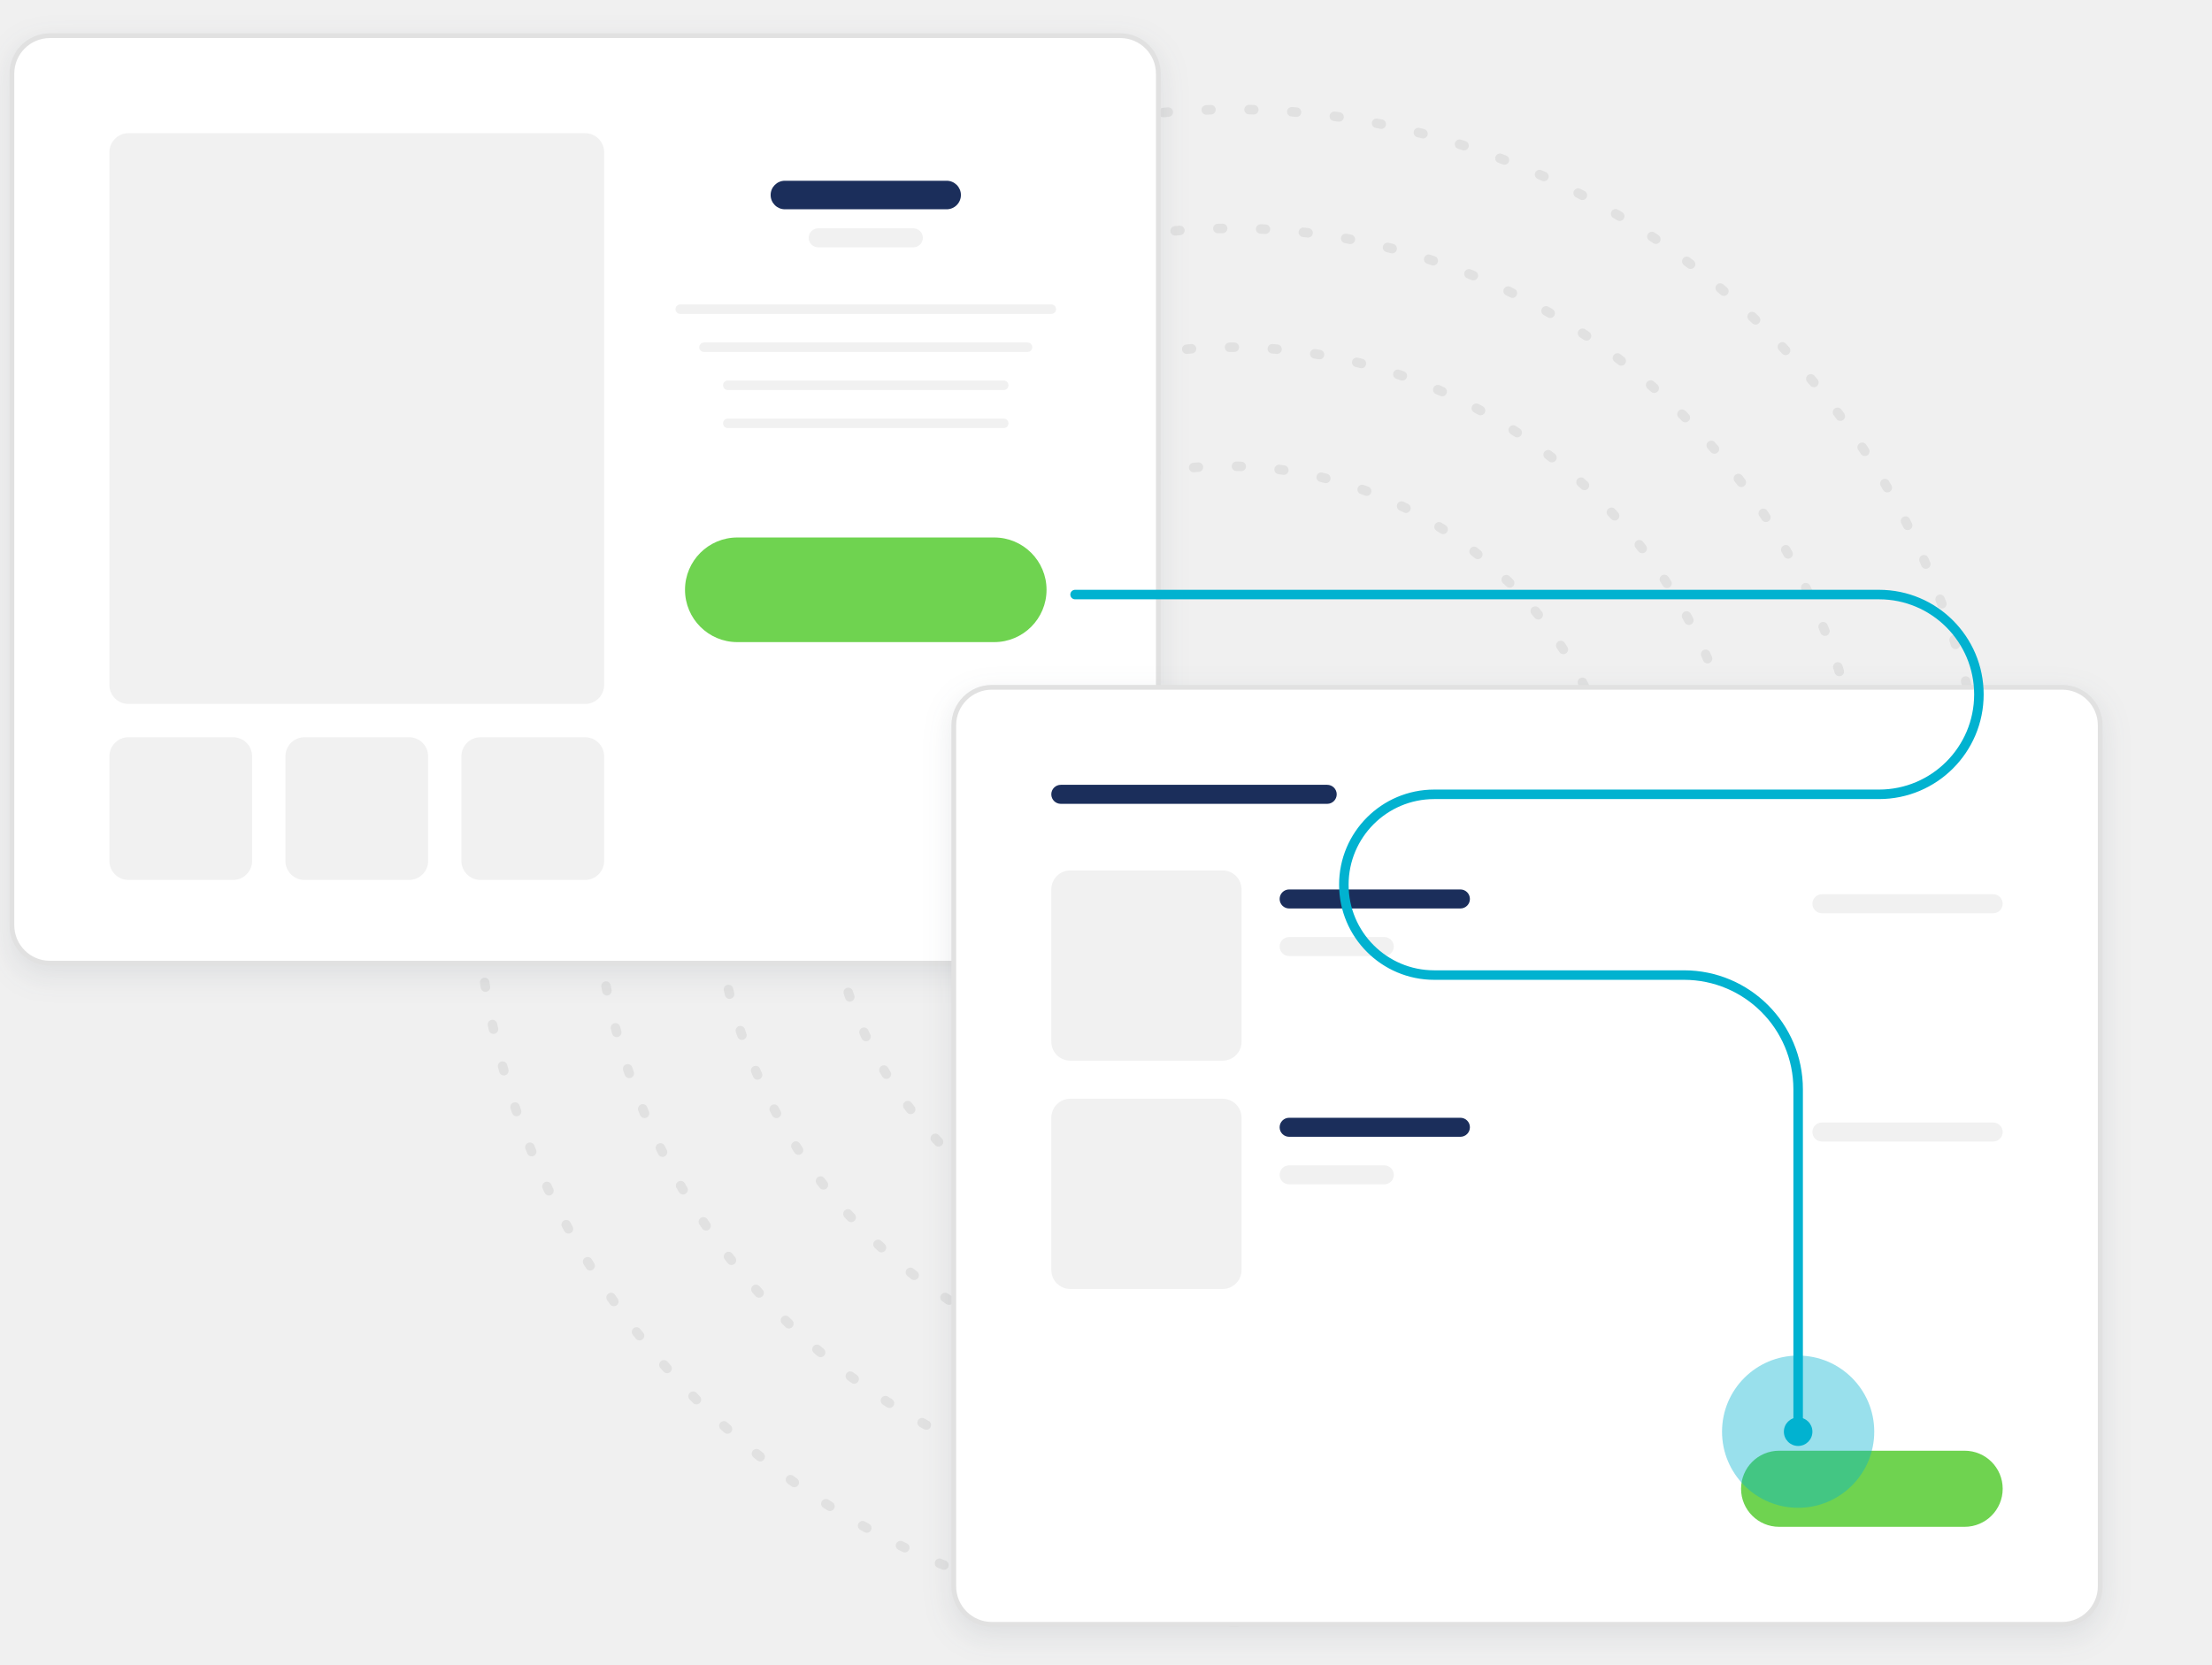
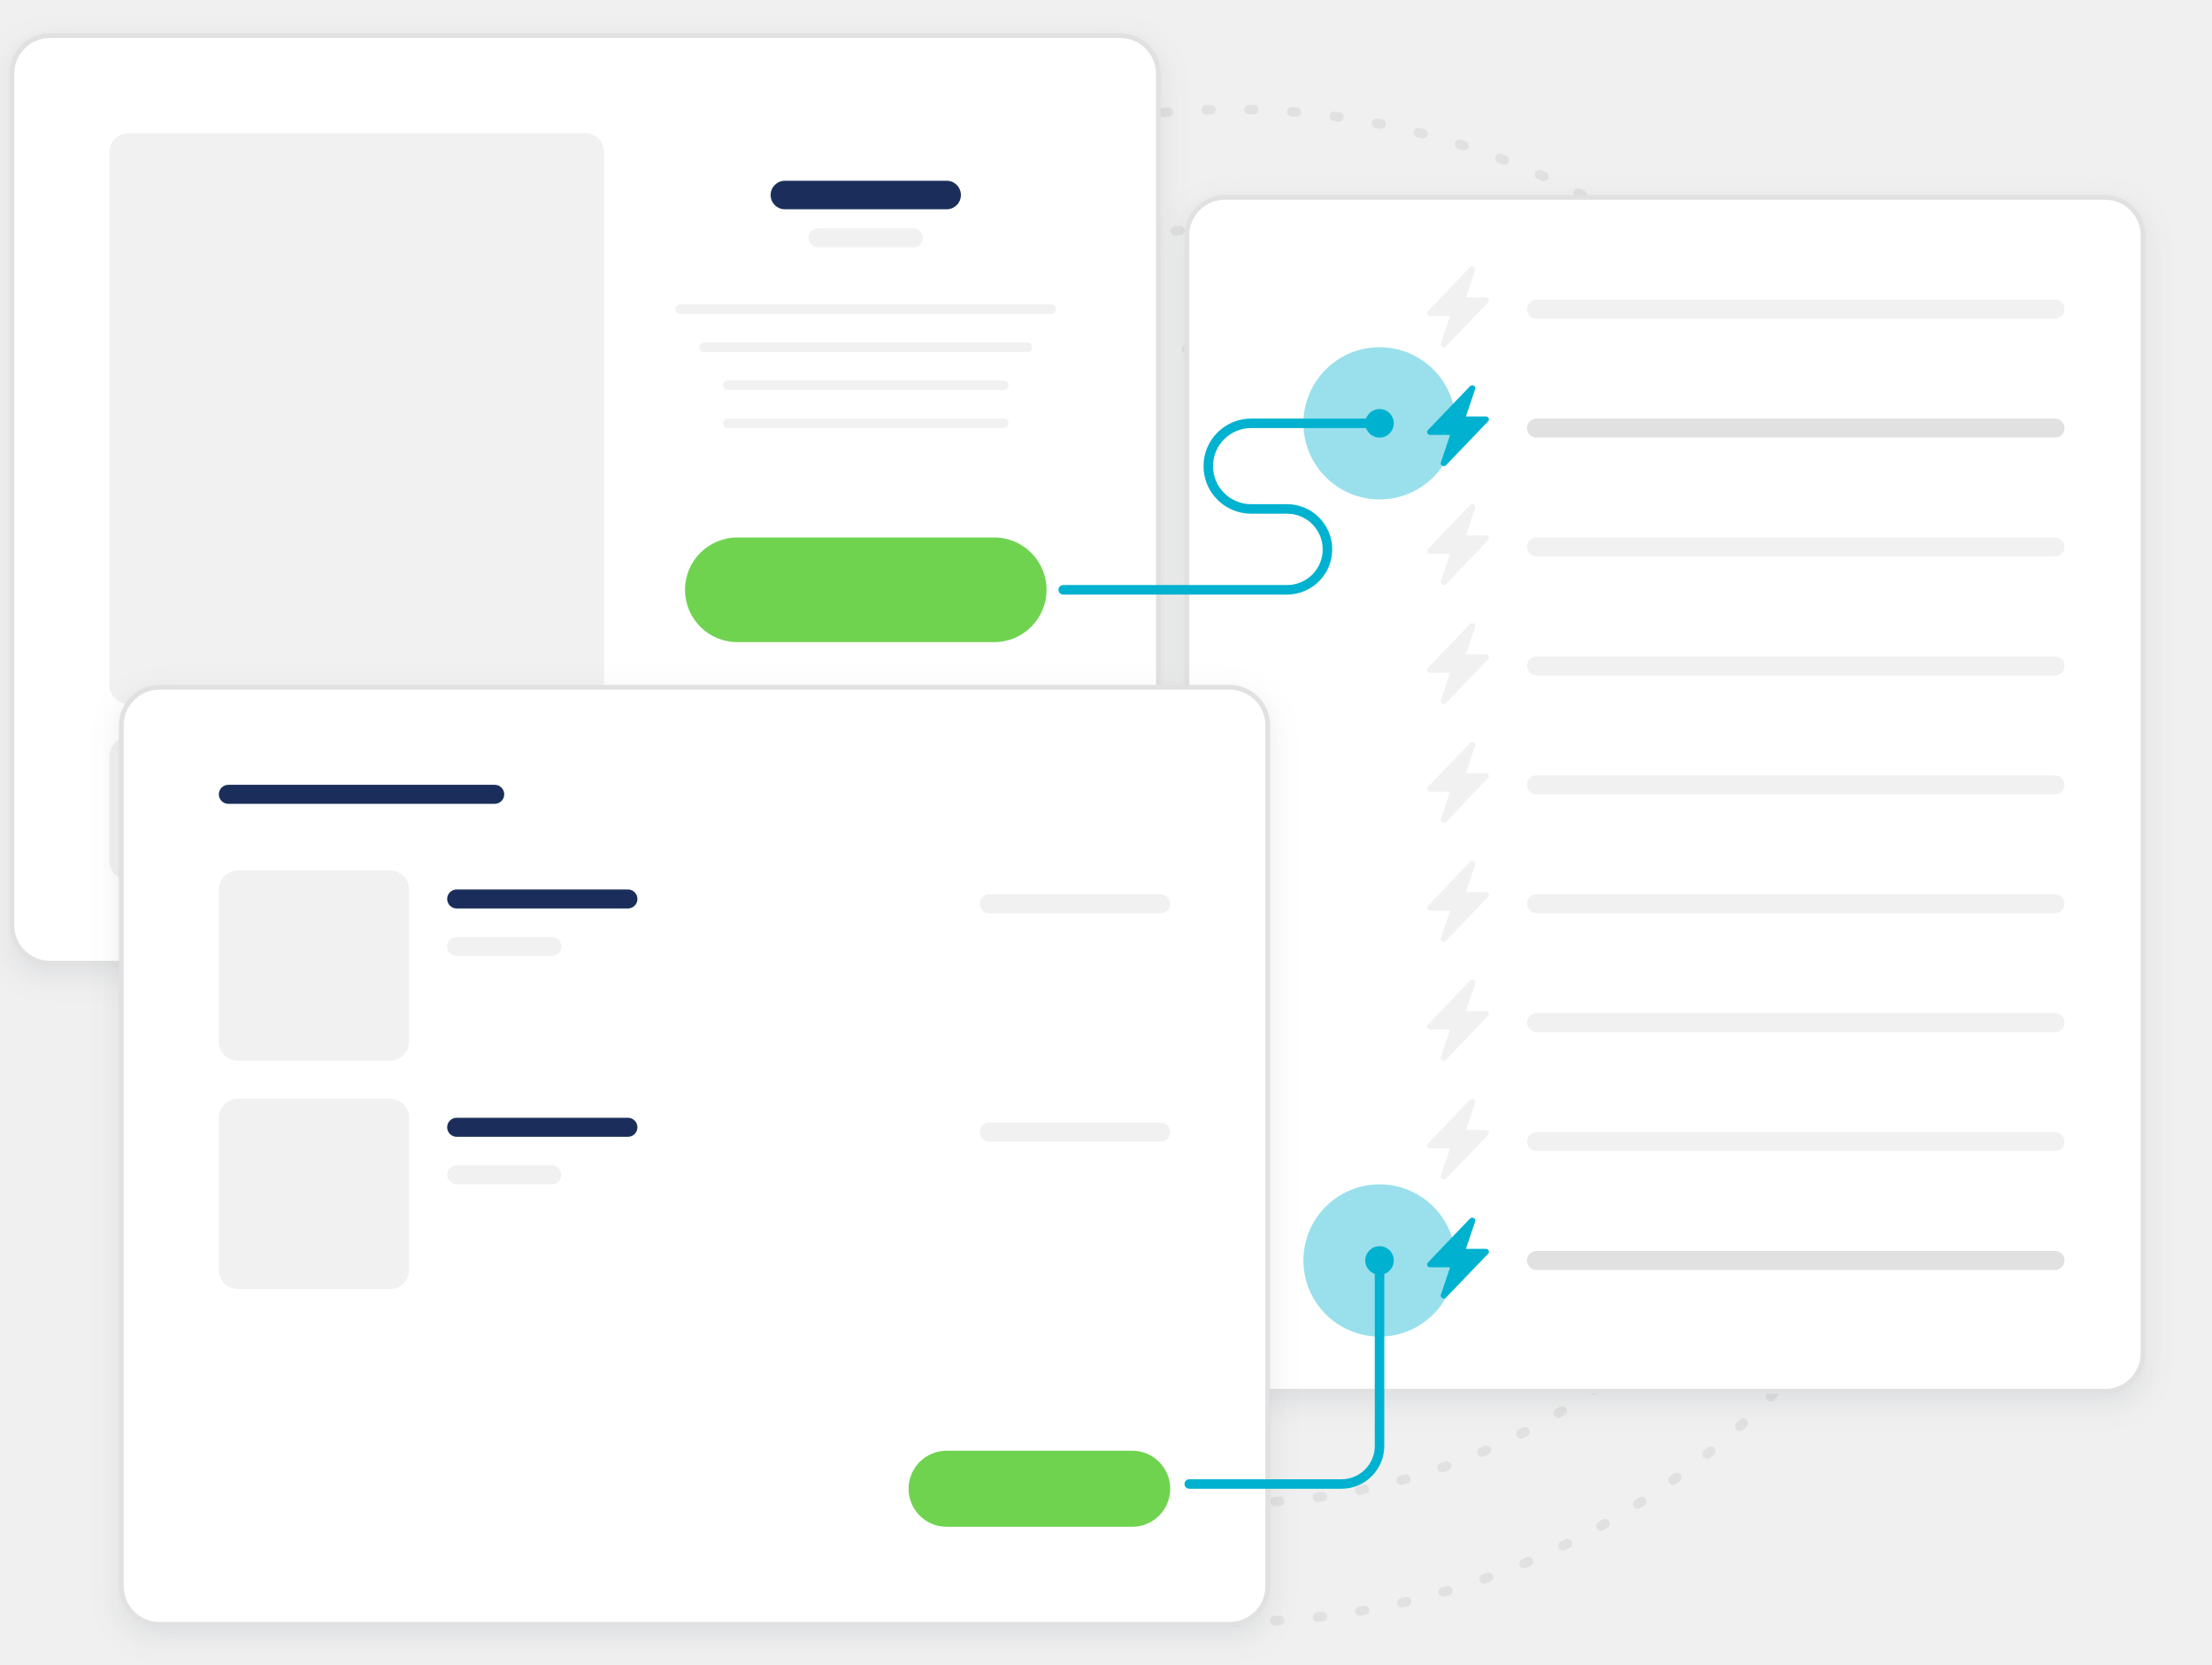
<svg xmlns="http://www.w3.org/2000/svg" xmlns:xlink="http://www.w3.org/1999/xlink" width="465" height="350" viewBox="0 0 465 350">
  <defs>
    <rect id="b" width="240" height="194" x="0" y="0" rx="8" />
    <filter id="a" width="109.2%" height="111.3%" x="-4.6%" y="-4.6%" filterUnits="objectBoundingBox">
      <feMorphology in="SourceAlpha" operator="dilate" radius="1" result="shadowSpreadOuter1" />
      <feOffset dy="2" in="shadowSpreadOuter1" result="shadowOffsetOuter1" />
      <feGaussianBlur in="shadowOffsetOuter1" result="shadowBlurOuter1" stdDeviation="3" />
      <feComposite in="shadowBlurOuter1" in2="SourceAlpha" operator="out" result="shadowBlurOuter1" />
      <feColorMatrix in="shadowBlurOuter1" values="0 0 0 0 0.208 0 0 0 0 0.259 0 0 0 0 0.329 0 0 0 0.101 0" />
    </filter>
-     <rect id="d" width="240" height="196" x="0" y="0" rx="8" />
-     <filter id="c" width="109.2%" height="111.2%" x="-4.6%" y="-4.6%" filterUnits="objectBoundingBox">
+     <rect id="d" width="200" height="250" x="0" y="0" rx="8" />
+     <filter id="c" width="111%" height="108.8%" x="-5.5%" y="-3.6%" filterUnits="objectBoundingBox">
+       <feMorphology in="SourceAlpha" operator="dilate" radius="1" result="shadowSpreadOuter1" />
+       <feOffset dy="2" in="shadowSpreadOuter1" result="shadowOffsetOuter1" />
+       <feGaussianBlur in="shadowOffsetOuter1" result="shadowBlurOuter1" stdDeviation="3" />
+       <feComposite in="shadowBlurOuter1" in2="SourceAlpha" operator="out" result="shadowBlurOuter1" />
+       <feColorMatrix in="shadowBlurOuter1" values="0 0 0 0 0.208 0 0 0 0 0.259 0 0 0 0 0.329 0 0 0 0.101 0" />
+     </filter>
+     <rect id="f" width="240" height="196" x="0" y="0" rx="8" />
+     <filter id="e" width="109.2%" height="111.2%" x="-4.6%" y="-4.6%" filterUnits="objectBoundingBox">
      <feMorphology in="SourceAlpha" operator="dilate" radius="1" result="shadowSpreadOuter1" />
      <feOffset dy="2" in="shadowSpreadOuter1" result="shadowOffsetOuter1" />
      <feGaussianBlur in="shadowOffsetOuter1" result="shadowBlurOuter1" stdDeviation="3" />
      <feComposite in="shadowBlurOuter1" in2="SourceAlpha" operator="out" result="shadowBlurOuter1" />
      <feColorMatrix in="shadowBlurOuter1" values="0 0 0 0 0.208 0 0 0 0 0.259 0 0 0 0 0.329 0 0 0 0.101 0" />
    </filter>
  </defs>
  <g fill="none" fill-rule="evenodd">
    <g stroke="#E1E1E1" stroke-dasharray="1 8" stroke-linecap="round" stroke-linejoin="round" stroke-width="2">
      <path d="M259 341c87.813 0 159-71.187 159-159S346.813 23 259 23 100 94.187 100 182s71.187 159 159 159z" />
      <path d="M259 316c74.006 0 134-59.994 134-134S333.006 48 259 48s-134 59.994-134 134 59.994 134 134 134z" />
      <path d="M259 291c60.199 0 109-48.801 109-109S319.199 73 259 73s-109 48.801-109 109 48.801 109 109 109z" />
      <path d="M258 266c46.392 0 84-37.608 84-84s-37.608-84-84-84-84 37.608-84 84 37.608 84 84 84z" />
    </g>
    <g transform="translate(3 8)">
      <use fill="#000" filter="url(#a)" xlink:href="#b" />
      <rect width="241" height="195" x="-.5" y="-.5" fill="#FFF" stroke="#E1E1E1" rx="8" />
      <g fill="#F1F1F1" transform="translate(20 20)">
        <rect width="104" height="120" rx="4" />
        <rect width="30" height="30" y="127" rx="4" />
        <rect width="30" height="30" x="37" y="127" rx="4" />
        <rect width="30" height="30" x="74" y="127" rx="4" />
      </g>
      <rect width="76" height="22" x="141" y="105" fill="#6FD350" rx="11" />
      <rect width="40" height="6" x="159" y="30" fill="#1B2E5B" rx="3" />
      <rect width="24" height="4" x="167" y="40" fill="#F1F1F1" rx="2" />
      <rect width="80" height="2" x="139" y="56" fill="#F1F1F1" rx="1" />
      <rect width="70" height="2" x="144" y="64" fill="#F1F1F1" rx="1" />
      <rect width="60" height="2" x="149" y="72" fill="#F1F1F1" rx="1" />
      <rect width="60" height="2" x="149" y="80" fill="#F1F1F1" rx="1" />
    </g>
-     <g transform="translate(201 145)">
+     <g transform="translate(250 42)">
      <use fill="#000" filter="url(#c)" xlink:href="#d" />
+       <rect width="201" height="251" x="-.5" y="-.5" fill="#FFF" stroke="#E1E1E1" rx="8" />
+       <g transform="translate(50 39)">
+         <path fill="#01B2D0" fill-rule="nonzero" d="M12.833 7.57c.375-.391.078-1.012-.484-1.012H8.164L10.11.793C10.32.17 9.472-.281 9.005.206L.167 9.43c-.375.391-.078 1.012.484 1.012h4.182L2.89 16.207c-.21.623.637 1.074 1.104.587l8.838-9.224z" />
+         <rect width="113" height="4" x="21" y="7" fill="#E1E1E1" rx="2" />
+       </g>
+       <g fill="#F1F1F1" transform="translate(50 64)">
+         <path fill-rule="nonzero" d="M12.833 7.57c.375-.391.078-1.012-.484-1.012H8.164L10.11.793C10.32.17 9.472-.281 9.005.206L.167 9.43c-.375.391-.078 1.012.484 1.012h4.182L2.89 16.207c-.21.623.637 1.074 1.104.587l8.838-9.224z" />
+         <rect width="113" height="4" x="21" y="7" rx="2" />
+       </g>
+       <g fill="#F1F1F1" transform="translate(50 14)">
+         <path fill-rule="nonzero" d="M12.833 7.57c.375-.391.078-1.012-.484-1.012H8.164L10.11.793C10.32.17 9.472-.281 9.005.206L.167 9.43c-.375.391-.078 1.012.484 1.012h4.182L2.89 16.207c-.21.623.637 1.074 1.104.587l8.838-9.224z" />
+         <rect width="113" height="4" x="21" y="7" rx="2" />
+       </g>
+       <g fill="#F1F1F1" transform="translate(50 89)">
+         <path fill-rule="nonzero" d="M12.833 7.57c.375-.391.078-1.012-.484-1.012H8.164L10.11.793C10.32.17 9.472-.281 9.005.206L.167 9.43c-.375.391-.078 1.012.484 1.012h4.182L2.89 16.207c-.21.623.637 1.074 1.104.587l8.838-9.224z" />
+         <rect width="113" height="4" x="21" y="7" rx="2" />
+       </g>
+       <g fill="#F1F1F1" transform="translate(50 114)">
+         <path fill-rule="nonzero" d="M12.833 7.57c.375-.391.078-1.012-.484-1.012H8.164L10.11.793C10.32.17 9.472-.281 9.005.206L.167 9.43c-.375.391-.078 1.012.484 1.012h4.182L2.89 16.207c-.21.623.637 1.074 1.104.587l8.838-9.224z" />
+         <rect width="113" height="4" x="21" y="7" rx="2" />
+       </g>
+       <g fill="#F1F1F1" transform="translate(50 139)">
+         <path fill-rule="nonzero" d="M12.833 7.57c.375-.391.078-1.012-.484-1.012H8.164L10.11.793C10.32.17 9.472-.281 9.005.206L.167 9.43c-.375.391-.078 1.012.484 1.012h4.182L2.89 16.207c-.21.623.637 1.074 1.104.587l8.838-9.224z" />
+         <rect width="113" height="4" x="21" y="7" rx="2" />
+       </g>
+       <g fill="#F1F1F1" transform="translate(50 164)">
+         <path fill-rule="nonzero" d="M12.833 7.57c.375-.391.078-1.012-.484-1.012H8.164L10.11.793C10.32.17 9.472-.281 9.005.206L.167 9.43c-.375.391-.078 1.012.484 1.012h4.182L2.89 16.207c-.21.623.637 1.074 1.104.587l8.838-9.224z" />
+         <rect width="113" height="4" x="21" y="7" rx="2" />
+       </g>
+       <g fill="#F1F1F1" transform="translate(50 189)">
+         <path fill-rule="nonzero" d="M12.833 7.57c.375-.391.078-1.012-.484-1.012H8.164L10.11.793C10.32.17 9.472-.281 9.005.206L.167 9.43c-.375.391-.078 1.012.484 1.012h4.182L2.89 16.207c-.21.623.637 1.074 1.104.587l8.838-9.224z" />
+         <rect width="113" height="4" x="21" y="7" rx="2" />
+       </g>
+       <g transform="translate(50 214)">
+         <path fill="#01B2D0" fill-rule="nonzero" d="M12.833 7.57c.375-.391.078-1.012-.484-1.012H8.164L10.11.793C10.32.17 9.472-.281 9.005.206L.167 9.43c-.375.391-.078 1.012.484 1.012h4.182L2.89 16.207c-.21.623.637 1.074 1.104.587l8.838-9.224z" />
+         <rect width="113" height="4" x="21" y="7" fill="#E1E1E1" rx="2" />
+       </g>
+     </g>
+     <g transform="translate(26 145)">
+       <use fill="#000" filter="url(#e)" xlink:href="#f" />
      <rect width="241" height="197" x="-.5" y="-.5" fill="#FFF" stroke="#E1E1E1" rx="8" />
      <rect width="60" height="4" x="20" y="20" fill="#1B2E5B" rx="2" />
      <g transform="translate(20 38)">
        <rect width="40" height="40" fill="#F1F1F1" rx="4" />
        <rect width="40" height="4" x="48" y="4" fill="#1B2E5B" rx="2" />
        <rect width="24" height="4" x="48" y="14" fill="#F1F1F1" rx="2" />
        <rect width="40" height="4" x="160" y="5" fill="#F1F1F1" rx="2" />
      </g>
      <g transform="translate(20 86)">
        <rect width="40" height="40" fill="#F1F1F1" rx="4" />
        <rect width="40" height="4" x="48" y="4" fill="#1B2E5B" rx="2" />
        <rect width="24" height="4" x="48" y="14" fill="#F1F1F1" rx="2" />
        <rect width="40" height="4" x="160" y="5" fill="#F1F1F1" rx="2" />
      </g>
      <rect width="55" height="16" x="165" y="160" fill="#6FD350" rx="8" />
    </g>
-     <g fill="#01B2D0" fill-rule="nonzero" transform="translate(362 285)">
+     <g fill="#01B2D0" fill-rule="nonzero" transform="translate(274 73)">
      <circle cx="16" cy="16" r="16" fill-opacity=".4" />
      <circle cx="16" cy="16" r="3" />
    </g>
-     <path stroke="#01B2D0" stroke-linecap="round" stroke-linejoin="round" stroke-width="2" d="M226 125h169c11.598 0 21 9.402 21 21s-9.402 21-21 21h-93.5c-10.493 0-19 8.507-19 19s8.507 19 19 19H354c13.255 0 24 10.745 24 24v72h0" />
+     <g fill="#01B2D0" fill-rule="nonzero" transform="translate(274 249)">
+       <circle cx="16" cy="16" r="16" fill-opacity=".4" />
+       <circle cx="16" cy="16" r="3" />
+     </g>
+     <path stroke="#01B2D0" stroke-linecap="round" stroke-linejoin="round" stroke-width="2" d="M223.5 124h47.057a8.5 8.5 0 1 0 0-17H263a9 9 0 0 1 0-18h27m-40 223h32a8 8 0 0 0 8-8v-39h0" />
  </g>
</svg>
